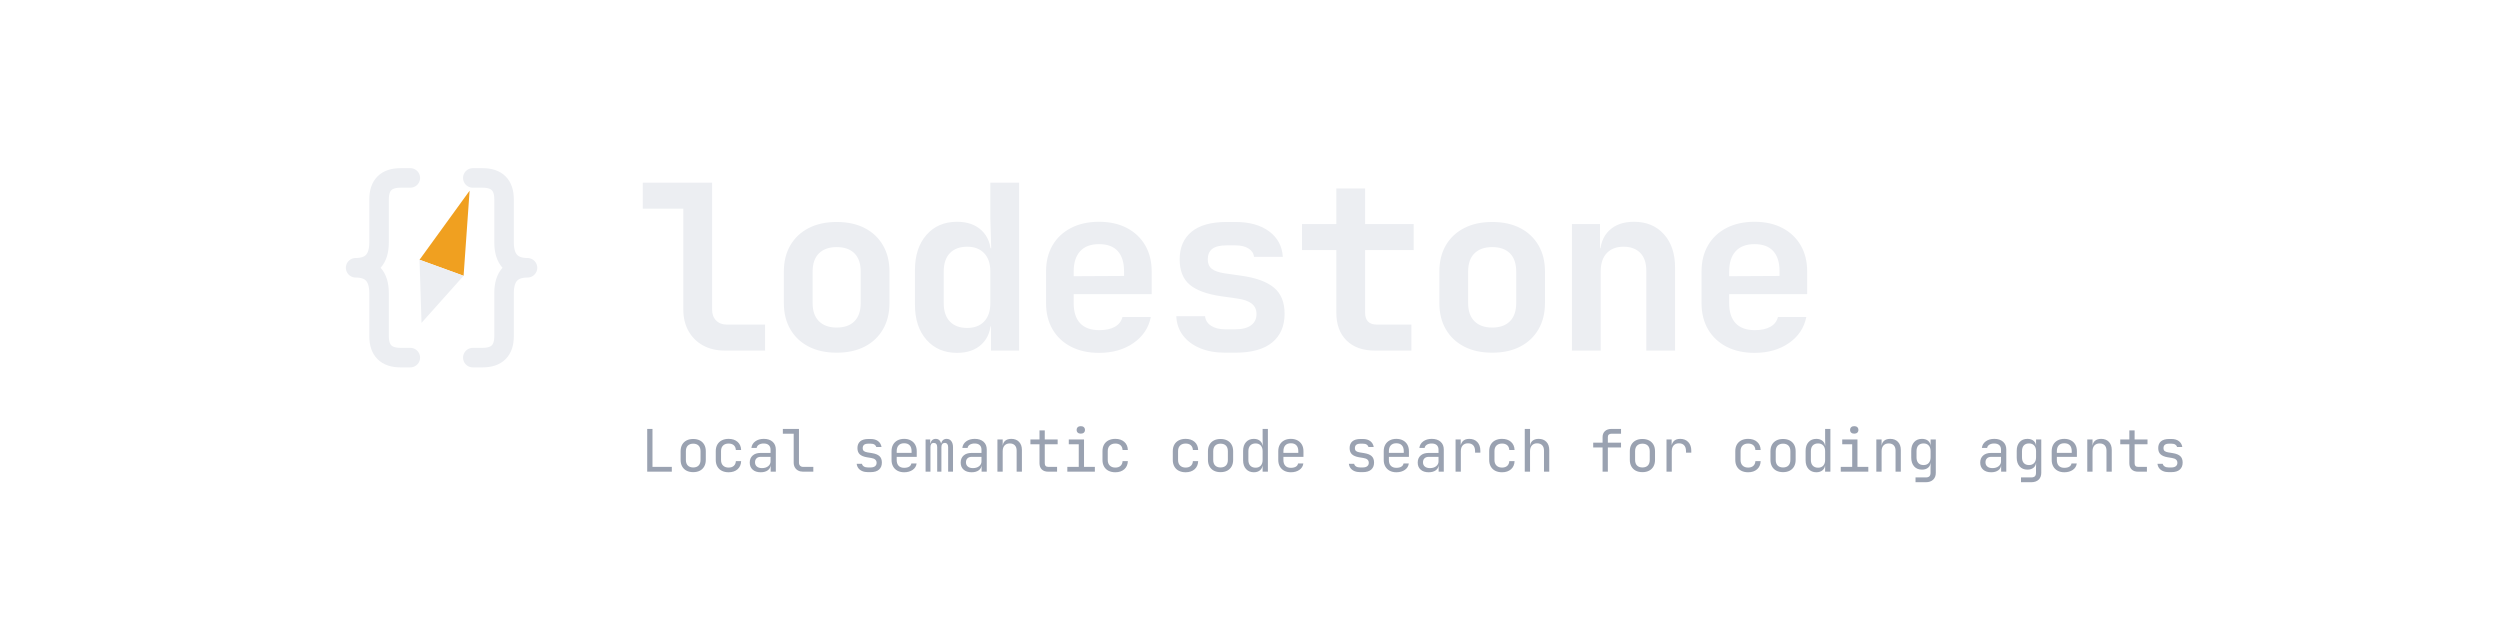
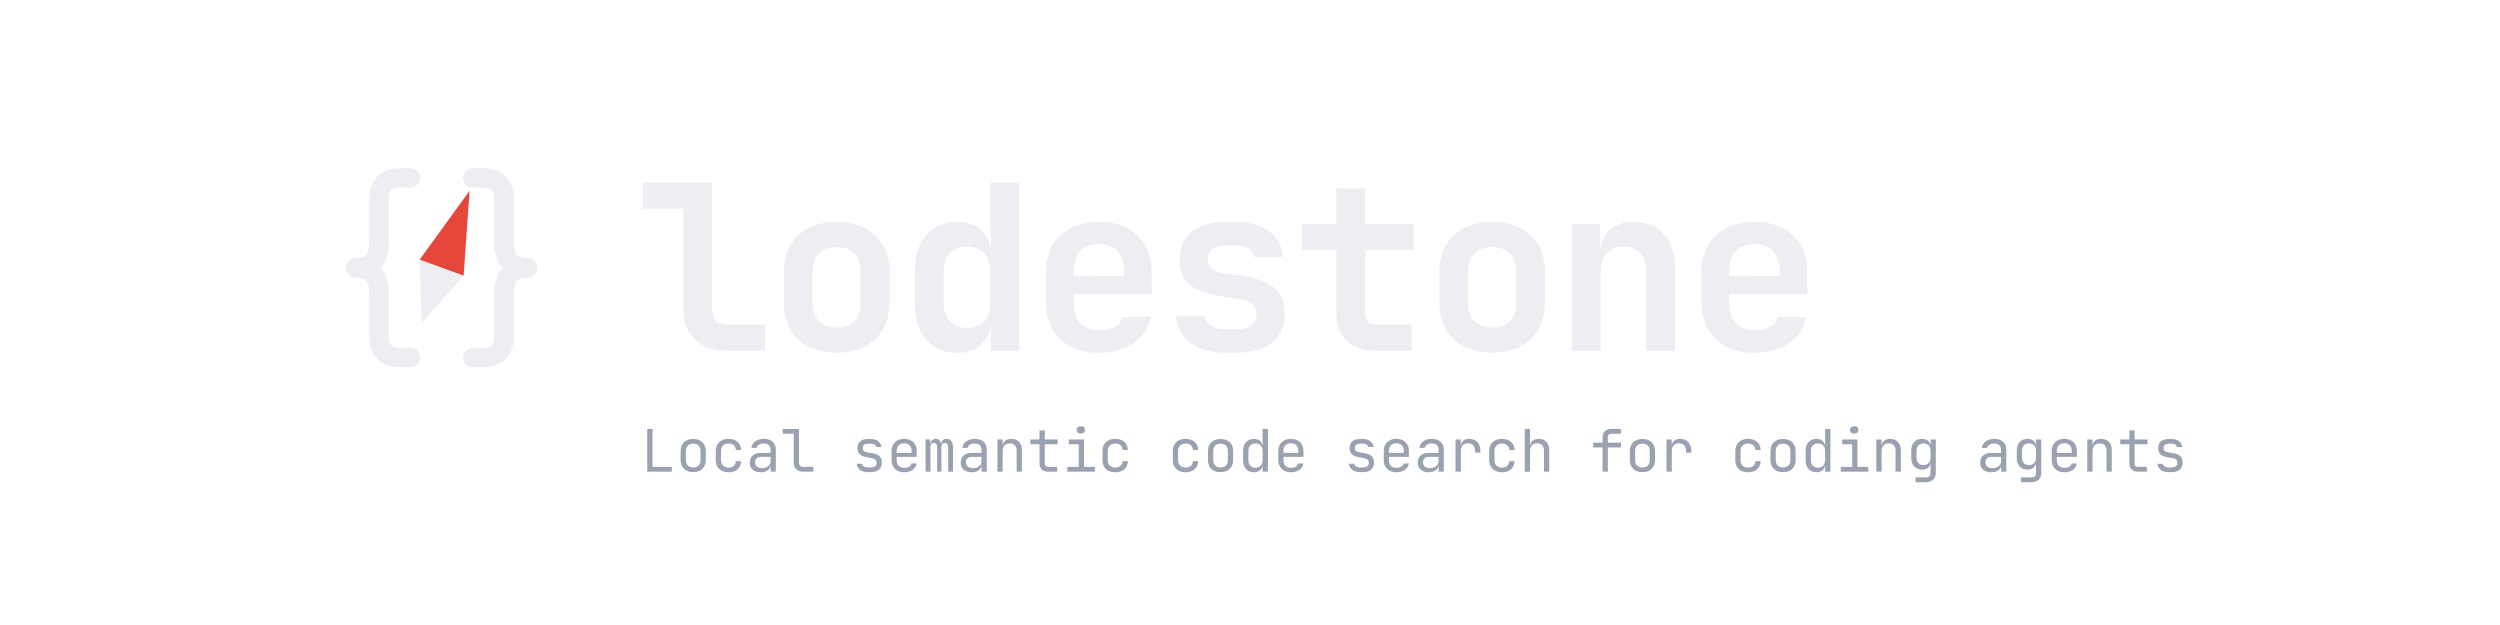
<svg xmlns="http://www.w3.org/2000/svg" width="1280" height="320" viewBox="0 0 1280 320" role="img" aria-label="lodestone">
  <g transform="translate(162.08 73.1) scale(2)">
    <path fill="none" stroke="#ECEEF2" stroke-width="5" stroke-linecap="round" stroke-linejoin="round" d="M24 9H21.5Q16 9 16 14.5V25.5Q16 32 10 32Q16 32 16 38.5V49.5Q16 55 21.5 55H24" />
    <path fill="none" stroke="#ECEEF2" stroke-width="5" stroke-linecap="round" stroke-linejoin="round" d="M40 9H42.5Q48 9 48 14.5V25.5Q48 32 54 32Q48 32 48 38.5V49.5Q48 55 42.5 55H40" />
-     <path fill="#F0A020" d="M39.18 12.27 L37.64 34.05 L26.36 29.95Z" />
+     <path fill="#E5483B" d="M39.18 12.27 L37.64 34.05 L26.36 29.95Z" />
    <path fill="#ECEEF2" d="M26.87 46.1 L26.36 29.95 L37.64 34.05Z" />
  </g>
  <path fill="#ECEEF2" d="M371.11 179.5Q364.77 179.5 359.98 176.88Q355.19 174.26 352.53 169.52Q349.86 164.78 349.86 158.49V106.84H329.11V93.53H364.59V158.49Q364.59 162.01 366.66 164.1Q368.72 166.19 372.15 166.19H391.72V179.5ZM428.37 180.58Q420.12 180.58 414.05 177.46Q407.99 174.34 404.66 168.61Q401.33 162.88 401.33 155.16V139.07Q401.33 131.3 404.66 125.59Q407.99 119.88 414.05 116.77Q420.12 113.65 428.37 113.65Q436.69 113.65 442.73 116.77Q448.76 119.88 452.08 125.59Q455.41 131.3 455.41 139.02V155.16Q455.41 162.88 452.08 168.61Q448.76 174.34 442.73 177.46Q436.69 180.58 428.37 180.58ZM428.37 167.71Q434.29 167.71 437.48 164.48Q440.68 161.25 440.68 155.16V139.07Q440.68 132.91 437.48 129.71Q434.29 126.51 428.37 126.51Q422.57 126.51 419.32 129.71Q416.06 132.91 416.06 139.07V155.16Q416.06 161.25 419.32 164.48Q422.57 167.71 428.37 167.71ZM490 180.67Q480.28 180.67 474.37 173.99Q468.45 167.31 468.45 155.89V138.38Q468.45 126.99 474.34 120.27Q480.23 113.55 490 113.55Q498.01 113.55 502.7 118.08Q507.39 122.61 507.39 130.53L504.1 127.09H507.49L507.05 111.68V93.53H521.78V179.5H507.39V167.13H504.1L507.39 163.69Q507.39 171.66 502.7 176.17Q498.01 180.67 490 180.67ZM495.19 167.91Q500.75 167.91 503.9 164.58Q507.05 161.25 507.05 155.26V138.97Q507.05 132.98 503.9 129.65Q500.75 126.32 495.19 126.32Q489.51 126.32 486.35 129.6Q483.19 132.88 483.19 138.97V155.26Q483.19 161.35 486.35 164.63Q489.51 167.91 495.19 167.91ZM562.69 180.67Q554.48 180.67 548.36 177.51Q542.23 174.34 538.9 168.61Q535.58 162.88 535.58 155.26V138.97Q535.58 131.3 538.9 125.59Q542.23 119.88 548.36 116.72Q554.48 113.55 562.69 113.55Q570.89 113.55 576.95 116.72Q583 119.88 586.33 125.59Q589.66 131.3 589.66 138.97V150.6H549.73V155.26Q549.73 162.01 553.06 165.53Q556.4 169.04 562.82 169.04Q567.78 169.04 570.82 167.31Q573.87 165.58 574.69 162.32H589.22Q587.54 170.65 580.3 175.66Q573.07 180.67 562.69 180.67ZM575.51 142.36V138.83Q575.51 132.14 572.3 128.57Q569.09 125 562.69 125Q556.33 125 553.03 128.64Q549.73 132.28 549.73 138.97V141.42L576.54 141.28ZM627.33 180.58Q619.9 180.58 614.36 178.24Q608.82 175.9 605.66 171.72Q602.5 167.54 602.26 161.88H616.99Q617.28 164.95 620.06 166.78Q622.83 168.61 627.33 168.61H632.41Q637.82 168.61 640.58 166.52Q643.33 164.44 643.33 160.82Q643.33 157.39 640.87 155.45Q638.41 153.52 633.41 152.84L625.38 151.7Q614.33 150.12 609.16 145.79Q603.99 141.45 603.99 132.8Q603.99 123.67 610.08 118.66Q616.16 113.65 628.06 113.65H632.54Q643.35 113.65 649.83 118.49Q656.31 123.33 656.8 131.5H642.07Q641.78 128.86 639.26 127.24Q636.74 125.62 632.54 125.62H628.06Q623.02 125.62 620.7 127.41Q618.38 129.2 618.38 132.78Q618.38 136.02 620.43 137.63Q622.47 139.24 626.91 139.93L635.28 141.13Q646.8 142.71 652.26 147.26Q657.71 151.8 657.71 160.62Q657.71 170.12 651.35 175.35Q644.98 180.58 632.41 180.58ZM703.93 179.5Q694.67 179.5 689.44 174.33Q684.2 169.17 684.2 160.01V128.04H666.63V114.73H684.2V96.48H698.93V114.73H723.8V128.04H698.93V160.01Q698.93 166.19 704.96 166.19H722.63V179.5ZM763.99 180.58Q755.73 180.58 749.67 177.46Q743.6 174.34 740.27 168.61Q736.95 162.88 736.95 155.16V139.07Q736.95 131.3 740.27 125.59Q743.6 119.88 749.67 116.77Q755.73 113.65 763.99 113.65Q772.31 113.65 778.34 116.77Q784.37 119.88 787.7 125.59Q791.03 131.3 791.03 139.02V155.16Q791.03 162.88 787.7 168.61Q784.37 174.34 778.34 177.46Q772.31 180.58 763.99 180.58ZM763.99 167.71Q769.9 167.71 773.1 164.48Q776.3 161.25 776.3 155.16V139.07Q776.3 132.91 773.1 129.71Q769.9 126.51 763.99 126.51Q758.19 126.51 754.93 129.71Q751.68 132.91 751.68 139.07V155.16Q751.68 161.25 754.93 164.48Q758.19 167.71 763.99 167.71ZM804.83 179.5V114.73H819.21V127.09H823.17L819.21 130.53Q819.21 122.53 823.87 118.04Q828.54 113.55 836.59 113.55Q846.16 113.55 851.9 119.9Q857.63 126.25 857.63 136.96V179.5H842.9V138.48Q842.9 132.64 839.81 129.48Q836.72 126.32 831.26 126.32Q825.76 126.32 822.66 129.6Q819.56 132.88 819.56 138.97V179.5ZM898.3 180.67Q890.1 180.67 883.97 177.51Q877.85 174.34 874.52 168.61Q871.19 162.88 871.19 155.26V138.97Q871.19 131.3 874.52 125.59Q877.85 119.88 883.97 116.72Q890.1 113.55 898.3 113.55Q906.51 113.55 912.56 116.72Q918.62 119.88 921.95 125.59Q925.27 131.3 925.27 138.97V150.6H885.34V155.26Q885.34 162.01 888.68 165.53Q892.01 169.04 898.44 169.04Q903.39 169.04 906.44 167.31Q909.48 165.58 910.31 162.32H924.83Q923.15 170.65 915.92 175.66Q908.69 180.67 898.3 180.67ZM911.12 142.36V138.83Q911.12 132.14 907.92 128.57Q904.71 125 898.3 125Q891.95 125 888.65 128.64Q885.34 132.28 885.34 138.97V141.42L912.15 141.28Z" />
  <path fill="#9AA2B1" d="M331.37 241.5V219.6H334.07V239.04H343.97V241.5ZM354.92 241.74Q352.94 241.74 351.5 240.99Q350.06 240.24 349.26 238.81Q348.47 237.39 348.47 235.44V231.06Q348.47 229.08 349.26 227.67Q350.06 226.26 351.5 225.51Q352.94 224.76 354.92 224.76Q356.9 224.76 358.34 225.51Q359.78 226.26 360.57 227.67Q361.37 229.08 361.37 231.03V235.44Q361.37 237.39 360.57 238.81Q359.78 240.24 358.34 240.99Q356.9 241.74 354.92 241.74ZM354.92 239.34Q356.69 239.34 357.68 238.35Q358.67 237.36 358.67 235.44V231.06Q358.67 229.14 357.68 228.15Q356.69 227.16 354.92 227.16Q353.18 227.16 352.17 228.15Q351.17 229.14 351.17 231.06V235.44Q351.17 237.36 352.17 238.35Q353.18 239.34 354.92 239.34ZM373.04 241.8Q371.06 241.8 369.57 241.05Q368.09 240.3 367.28 238.87Q366.47 237.45 366.47 235.5V231Q366.47 229.02 367.28 227.61Q368.09 226.2 369.57 225.45Q371.06 224.7 373.04 224.7Q375.89 224.7 377.63 226.23Q379.37 227.76 379.46 230.4H376.76Q376.67 228.81 375.69 227.95Q374.72 227.1 373.04 227.1Q371.27 227.1 370.22 228.1Q369.17 229.11 369.17 230.97V235.5Q369.17 237.36 370.22 238.38Q371.27 239.4 373.04 239.4Q374.72 239.4 375.69 238.53Q376.67 237.66 376.76 236.1H379.46Q379.37 238.74 377.63 240.27Q375.89 241.8 373.04 241.8ZM389.48 241.8Q386.87 241.8 385.37 240.46Q383.87 239.13 383.87 236.85Q383.87 234.54 385.37 233.22Q386.87 231.9 389.42 231.9H394.52V230.25Q394.52 228.72 393.6 227.89Q392.69 227.07 391.01 227.07Q389.54 227.07 388.55 227.68Q387.56 228.3 387.41 229.35H384.71Q384.98 227.22 386.72 225.96Q388.46 224.7 391.07 224.7Q393.92 224.7 395.57 226.17Q397.22 227.64 397.22 230.16V241.5H394.58V238.35H394.13L394.58 237.9Q394.58 239.7 393.18 240.75Q391.79 241.8 389.48 241.8ZM390.14 239.67Q392.06 239.67 393.29 238.71Q394.52 237.75 394.52 236.25V233.91H389.48Q388.13 233.91 387.35 234.66Q386.57 235.41 386.57 236.7Q386.57 238.08 387.51 238.87Q388.46 239.67 390.14 239.67ZM411.17 241.5Q409.73 241.5 408.65 240.93Q407.57 240.36 406.97 239.31Q406.37 238.26 406.37 236.85V222.06H400.82V219.6H409.07V236.85Q409.07 237.87 409.64 238.45Q410.21 239.04 411.17 239.04H416.42V241.5ZM444.41 241.74Q442.73 241.74 441.48 241.21Q440.24 240.69 439.5 239.73Q438.77 238.77 438.62 237.45H441.32Q441.5 238.32 442.29 238.83Q443.09 239.34 444.41 239.34H445.67Q447.26 239.34 448.04 238.69Q448.82 238.05 448.82 236.97Q448.82 235.92 448.11 235.3Q447.41 234.69 446.03 234.48L443.81 234.12Q441.38 233.7 440.19 232.6Q439.01 231.51 439.01 229.41Q439.01 227.19 440.42 225.97Q441.83 224.76 444.65 224.76H445.79Q448.16 224.76 449.6 225.87Q451.04 226.98 451.34 228.87H448.64Q448.46 228.09 447.74 227.62Q447.02 227.16 445.79 227.16H444.65Q443.12 227.16 442.41 227.73Q441.71 228.3 441.71 229.44Q441.71 230.46 442.31 230.94Q442.91 231.42 444.2 231.63L446.42 231.99Q449.09 232.41 450.3 233.55Q451.52 234.69 451.52 236.85Q451.52 239.13 450.06 240.43Q448.61 241.74 445.67 241.74ZM462.92 241.8Q460.97 241.8 459.51 241.02Q458.06 240.24 457.26 238.81Q456.47 237.39 456.47 235.5V231Q456.47 229.08 457.26 227.67Q458.06 226.26 459.51 225.48Q460.97 224.7 462.92 224.7Q464.87 224.7 466.32 225.48Q467.78 226.26 468.57 227.67Q469.37 229.08 469.37 231V233.91H459.11V235.5Q459.11 237.45 460.1 238.48Q461.09 239.52 462.92 239.52Q464.48 239.52 465.44 238.96Q466.4 238.41 466.61 237.3H469.31Q469.04 239.37 467.28 240.58Q465.53 241.8 462.92 241.8ZM466.73 232.11V231Q466.73 229.05 465.75 228Q464.78 226.95 462.92 226.95Q461.09 226.95 460.1 228Q459.11 229.05 459.11 231V231.87H466.94ZM473.9 241.5V225H476.27V226.98H476.81L476.39 227.7Q476.39 226.32 477.12 225.51Q477.86 224.7 479.12 224.7Q480.5 224.7 481.25 225.72Q482 226.74 482 228.6L481.19 226.98H482.45L481.88 227.7Q481.88 226.32 482.64 225.51Q483.41 224.7 484.67 224.7Q486.23 224.7 487.08 225.87Q487.94 227.04 487.94 228.96V241.5H485.45V228.93Q485.45 227.91 485.01 227.34Q484.58 226.77 483.74 226.77Q482.93 226.77 482.46 227.32Q482 227.88 482 228.9V241.5H479.84V228.93Q479.84 227.88 479.38 227.32Q478.91 226.77 478.07 226.77Q477.23 226.77 476.81 227.32Q476.39 227.88 476.39 228.9V241.5ZM497.48 241.8Q494.87 241.8 493.37 240.46Q491.87 239.13 491.87 236.85Q491.87 234.54 493.37 233.22Q494.87 231.9 497.42 231.9H502.52V230.25Q502.52 228.72 501.6 227.89Q500.69 227.07 499.01 227.07Q497.54 227.07 496.55 227.68Q495.56 228.3 495.41 229.35H492.71Q492.98 227.22 494.72 225.96Q496.46 224.7 499.07 224.7Q501.92 224.7 503.57 226.17Q505.22 227.64 505.22 230.16V241.5H502.58V238.35H502.13L502.58 237.9Q502.58 239.7 501.18 240.75Q499.79 241.8 497.48 241.8ZM498.14 239.67Q500.06 239.67 501.29 238.71Q502.52 237.75 502.52 236.25V233.91H497.48Q496.13 233.91 495.35 234.66Q494.57 235.41 494.57 236.7Q494.57 238.08 495.51 238.87Q496.46 239.67 498.14 239.67ZM510.68 241.5V225H513.38V228.15H513.95L513.38 228.78Q513.38 226.83 514.55 225.76Q515.72 224.7 517.79 224.7Q520.28 224.7 521.75 226.23Q523.22 227.76 523.22 230.4V241.5H520.52V230.7Q520.52 228.93 519.58 227.98Q518.63 227.04 517.01 227.04Q515.33 227.04 514.36 228.06Q513.38 229.08 513.38 231V241.5ZM536.72 241.5Q534.59 241.5 533.4 240.36Q532.22 239.22 532.22 237.15V227.46H527.57V225H532.22V220.35H534.92V225H541.52V227.46H534.92V237.15Q534.92 239.04 536.72 239.04H541.22V241.5ZM546.47 241.5V239.04H552.32V227.46H547.22V225H555.02V239.04H560.57V241.5ZM553.37 222.03Q552.38 222.03 551.81 221.52Q551.24 221.01 551.24 220.14Q551.24 219.24 551.81 218.71Q552.38 218.19 553.37 218.19Q554.36 218.19 554.93 218.71Q555.5 219.24 555.5 220.14Q555.5 221.01 554.93 221.52Q554.36 222.03 553.37 222.03ZM571.04 241.8Q569.06 241.8 567.57 241.05Q566.09 240.3 565.28 238.87Q564.47 237.45 564.47 235.5V231Q564.47 229.02 565.28 227.61Q566.09 226.2 567.57 225.45Q569.06 224.7 571.04 224.7Q573.89 224.7 575.63 226.23Q577.37 227.76 577.46 230.4H574.76Q574.67 228.81 573.69 227.95Q572.72 227.1 571.04 227.1Q569.27 227.1 568.22 228.1Q567.17 229.11 567.17 230.97V235.5Q567.17 237.36 568.22 238.38Q569.27 239.4 571.04 239.4Q572.72 239.4 573.69 238.53Q574.67 237.66 574.76 236.1H577.46Q577.37 238.74 575.63 240.27Q573.89 241.8 571.04 241.8ZM607.04 241.8Q605.06 241.8 603.57 241.05Q602.09 240.3 601.28 238.87Q600.47 237.45 600.47 235.5V231Q600.47 229.02 601.28 227.61Q602.09 226.2 603.57 225.45Q605.06 224.7 607.04 224.7Q609.89 224.7 611.63 226.23Q613.37 227.76 613.46 230.4H610.76Q610.67 228.81 609.69 227.95Q608.72 227.1 607.04 227.1Q605.27 227.1 604.22 228.1Q603.17 229.11 603.17 230.97V235.5Q603.17 237.36 604.22 238.38Q605.27 239.4 607.04 239.4Q608.72 239.4 609.69 238.53Q610.67 237.66 610.76 236.1H613.46Q613.37 238.74 611.63 240.27Q609.89 241.8 607.04 241.8ZM624.92 241.74Q622.94 241.74 621.5 240.99Q620.06 240.24 619.26 238.81Q618.47 237.39 618.47 235.44V231.06Q618.47 229.08 619.26 227.67Q620.06 226.26 621.5 225.51Q622.94 224.76 624.92 224.76Q626.9 224.76 628.34 225.51Q629.78 226.26 630.58 227.67Q631.37 229.08 631.37 231.03V235.44Q631.37 237.39 630.58 238.81Q629.78 240.24 628.34 240.99Q626.9 241.74 624.92 241.74ZM624.92 239.34Q626.69 239.34 627.68 238.35Q628.67 237.36 628.67 235.44V231.06Q628.67 229.14 627.68 228.15Q626.69 227.16 624.92 227.16Q623.18 227.16 622.17 228.15Q621.17 229.14 621.17 231.06V235.44Q621.17 237.36 622.17 238.35Q623.18 239.34 624.92 239.34ZM641.96 241.8Q639.5 241.8 637.98 240.15Q636.47 238.5 636.47 235.68V230.85Q636.47 228 637.97 226.35Q639.47 224.7 641.96 224.7Q644 224.7 645.23 225.81Q646.46 226.92 646.46 228.78L645.92 228.15H646.52L646.46 224.4V219.6H649.16V241.5H646.46V238.35H645.92L646.46 237.72Q646.46 239.61 645.23 240.7Q644 241.8 641.96 241.8ZM642.86 239.46Q644.54 239.46 645.5 238.41Q646.46 237.36 646.46 235.5V231Q646.46 229.14 645.5 228.09Q644.54 227.04 642.86 227.04Q641.15 227.04 640.16 228.06Q639.17 229.08 639.17 231V235.5Q639.17 237.42 640.16 238.44Q641.15 239.46 642.86 239.46ZM660.92 241.8Q658.97 241.8 657.51 241.02Q656.06 240.24 655.26 238.81Q654.47 237.39 654.47 235.5V231Q654.47 229.08 655.26 227.67Q656.06 226.26 657.51 225.48Q658.97 224.7 660.92 224.7Q662.87 224.7 664.33 225.48Q665.78 226.26 666.58 227.67Q667.37 229.08 667.37 231V233.91H657.11V235.5Q657.11 237.45 658.1 238.48Q659.09 239.52 660.92 239.52Q662.48 239.52 663.44 238.96Q664.4 238.41 664.61 237.3H667.31Q667.04 239.37 665.28 240.58Q663.53 241.8 660.92 241.8ZM664.73 232.11V231Q664.73 229.05 663.75 228Q662.78 226.95 660.92 226.95Q659.09 226.95 658.1 228Q657.11 229.05 657.11 231V231.87H664.94ZM696.41 241.74Q694.73 241.74 693.48 241.21Q692.24 240.69 691.5 239.73Q690.77 238.77 690.62 237.45H693.32Q693.5 238.32 694.29 238.83Q695.09 239.34 696.41 239.34H697.67Q699.26 239.34 700.04 238.69Q700.82 238.05 700.82 236.97Q700.82 235.92 700.12 235.3Q699.41 234.69 698.03 234.48L695.81 234.12Q693.38 233.7 692.19 232.6Q691.01 231.51 691.01 229.41Q691.01 227.19 692.42 225.97Q693.83 224.76 696.65 224.76H697.79Q700.16 224.76 701.6 225.87Q703.04 226.98 703.34 228.87H700.64Q700.46 228.09 699.74 227.62Q699.02 227.16 697.79 227.16H696.65Q695.12 227.16 694.41 227.73Q693.71 228.3 693.71 229.44Q693.71 230.46 694.31 230.94Q694.91 231.42 696.2 231.63L698.42 231.99Q701.09 232.41 702.3 233.55Q703.52 234.69 703.52 236.85Q703.52 239.13 702.07 240.43Q700.61 241.74 697.67 241.74ZM714.92 241.8Q712.97 241.8 711.51 241.02Q710.06 240.24 709.26 238.81Q708.47 237.39 708.47 235.5V231Q708.47 229.08 709.26 227.67Q710.06 226.26 711.51 225.48Q712.97 224.7 714.92 224.7Q716.87 224.7 718.33 225.48Q719.78 226.26 720.58 227.67Q721.37 229.08 721.37 231V233.91H711.11V235.5Q711.11 237.45 712.1 238.48Q713.09 239.52 714.92 239.52Q716.48 239.52 717.44 238.96Q718.4 238.41 718.61 237.3H721.31Q721.04 239.37 719.28 240.58Q717.53 241.8 714.92 241.8ZM718.73 232.11V231Q718.73 229.05 717.75 228Q716.78 226.95 714.92 226.95Q713.09 226.95 712.1 228Q711.11 229.05 711.11 231V231.87H718.94ZM731.48 241.8Q728.87 241.8 727.37 240.46Q725.87 239.13 725.87 236.85Q725.87 234.54 727.37 233.22Q728.87 231.9 731.42 231.9H736.52V230.25Q736.52 228.72 735.61 227.89Q734.69 227.07 733.01 227.07Q731.54 227.07 730.55 227.68Q729.56 228.3 729.41 229.35H726.71Q726.98 227.22 728.72 225.96Q730.46 224.7 733.07 224.7Q735.92 224.7 737.57 226.17Q739.22 227.64 739.22 230.16V241.5H736.58V238.35H736.13L736.58 237.9Q736.58 239.7 735.18 240.75Q733.79 241.8 731.48 241.8ZM732.14 239.67Q734.06 239.67 735.29 238.71Q736.52 237.75 736.52 236.25V233.91H731.48Q730.13 233.91 729.35 234.66Q728.57 235.41 728.57 236.7Q728.57 238.08 729.51 238.87Q730.46 239.67 732.14 239.67ZM745.25 241.5V225H747.89V228.15H748.52L747.65 230.1Q747.65 227.43 748.8 226.06Q749.96 224.7 752.24 224.7Q754.85 224.7 756.39 226.33Q757.94 227.97 757.94 230.76V231.75H755.24V231Q755.24 229.05 754.29 228.01Q753.35 226.98 751.61 226.98Q749.9 226.98 748.92 228.03Q747.95 229.08 747.95 231V241.5ZM769.04 241.8Q767.06 241.8 765.57 241.05Q764.09 240.3 763.28 238.87Q762.47 237.45 762.47 235.5V231Q762.47 229.02 763.28 227.61Q764.09 226.2 765.57 225.45Q767.06 224.7 769.04 224.7Q771.89 224.7 773.63 226.23Q775.37 227.76 775.46 230.4H772.76Q772.67 228.81 771.69 227.95Q770.72 227.1 769.04 227.1Q767.27 227.1 766.22 228.1Q765.17 229.11 765.17 230.97V235.5Q765.17 237.36 766.22 238.38Q767.27 239.4 769.04 239.4Q770.72 239.4 771.69 238.53Q772.67 237.66 772.76 236.1H775.46Q775.37 238.74 773.63 240.27Q771.89 241.8 769.04 241.8ZM780.68 241.5V219.6H783.38V225V228.15H783.95L783.38 228.78Q783.38 226.83 784.55 225.76Q785.72 224.7 787.79 224.7Q790.28 224.7 791.75 226.23Q793.22 227.76 793.22 230.4V241.5H790.52V230.7Q790.52 228.93 789.58 227.95Q788.63 226.98 787.01 226.98Q785.33 226.98 784.36 228.03Q783.38 229.08 783.38 231V241.5ZM820.52 241.5V229.11H815.72V226.65H820.52V223.8Q820.52 221.85 821.75 220.72Q822.98 219.6 825.14 219.6H829.97V222.06H825.14Q824.21 222.06 823.71 222.49Q823.22 222.93 823.22 223.8V226.65H829.97V229.11H823.22V241.5ZM840.92 241.74Q838.94 241.74 837.5 240.99Q836.06 240.24 835.26 238.81Q834.47 237.39 834.47 235.44V231.06Q834.47 229.08 835.26 227.67Q836.06 226.26 837.5 225.51Q838.94 224.76 840.92 224.76Q842.9 224.76 844.34 225.51Q845.78 226.26 846.58 227.67Q847.37 229.08 847.37 231.03V235.44Q847.37 237.39 846.58 238.81Q845.78 240.24 844.34 240.99Q842.9 241.74 840.92 241.74ZM840.92 239.34Q842.69 239.34 843.68 238.35Q844.67 237.36 844.67 235.44V231.06Q844.67 229.14 843.68 228.15Q842.69 227.16 840.92 227.16Q839.18 227.16 838.17 228.15Q837.17 229.14 837.17 231.06V235.44Q837.17 237.36 838.17 238.35Q839.18 239.34 840.92 239.34ZM853.25 241.5V225H855.89V228.15H856.52L855.65 230.1Q855.65 227.43 856.8 226.06Q857.96 224.7 860.24 224.7Q862.85 224.7 864.39 226.33Q865.94 227.97 865.94 230.76V231.75H863.24V231Q863.24 229.05 862.29 228.01Q861.35 226.98 859.61 226.98Q857.9 226.98 856.92 228.03Q855.95 229.08 855.95 231V241.5ZM895.04 241.8Q893.06 241.8 891.57 241.05Q890.09 240.3 889.28 238.87Q888.47 237.45 888.47 235.5V231Q888.47 229.02 889.28 227.61Q890.09 226.2 891.57 225.45Q893.06 224.7 895.04 224.7Q897.89 224.7 899.63 226.23Q901.37 227.76 901.46 230.4H898.76Q898.67 228.81 897.69 227.95Q896.72 227.1 895.04 227.1Q893.27 227.1 892.22 228.1Q891.17 229.11 891.17 230.97V235.5Q891.17 237.36 892.22 238.38Q893.27 239.4 895.04 239.4Q896.72 239.4 897.69 238.53Q898.67 237.66 898.76 236.1H901.46Q901.37 238.74 899.63 240.27Q897.89 241.8 895.04 241.8ZM912.92 241.74Q910.94 241.74 909.5 240.99Q908.06 240.24 907.26 238.81Q906.47 237.39 906.47 235.44V231.06Q906.47 229.08 907.26 227.67Q908.06 226.26 909.5 225.51Q910.94 224.76 912.92 224.76Q914.9 224.76 916.34 225.51Q917.78 226.26 918.58 227.67Q919.37 229.08 919.37 231.03V235.44Q919.37 237.39 918.58 238.81Q917.78 240.24 916.34 240.99Q914.9 241.74 912.92 241.74ZM912.92 239.34Q914.69 239.34 915.68 238.35Q916.67 237.36 916.67 235.44V231.06Q916.67 229.14 915.68 228.15Q914.69 227.16 912.92 227.16Q911.18 227.16 910.17 228.15Q909.17 229.14 909.17 231.06V235.44Q909.17 237.36 910.17 238.35Q911.18 239.34 912.92 239.34ZM929.96 241.8Q927.5 241.8 925.98 240.15Q924.47 238.5 924.47 235.68V230.85Q924.47 228 925.97 226.35Q927.47 224.7 929.96 224.7Q932 224.7 933.23 225.81Q934.46 226.92 934.46 228.78L933.92 228.15H934.52L934.46 224.4V219.6H937.16V241.5H934.46V238.35H933.92L934.46 237.72Q934.46 239.61 933.23 240.7Q932 241.8 929.96 241.8ZM930.86 239.46Q932.54 239.46 933.5 238.41Q934.46 237.36 934.46 235.5V231Q934.46 229.14 933.5 228.09Q932.54 227.04 930.86 227.04Q929.15 227.04 928.16 228.06Q927.17 229.08 927.17 231V235.5Q927.17 237.42 928.16 238.44Q929.15 239.46 930.86 239.46ZM942.47 241.5V239.04H948.32V227.46H943.22V225H951.02V239.04H956.57V241.5ZM949.37 222.03Q948.38 222.03 947.81 221.52Q947.24 221.01 947.24 220.14Q947.24 219.24 947.81 218.71Q948.38 218.19 949.37 218.19Q950.36 218.19 950.93 218.71Q951.5 219.24 951.5 220.14Q951.5 221.01 950.93 221.52Q950.36 222.03 949.37 222.03ZM960.68 241.5V225H963.38V228.15H963.95L963.38 228.78Q963.38 226.83 964.55 225.76Q965.72 224.7 967.79 224.7Q970.28 224.7 971.75 226.23Q973.22 227.76 973.22 230.4V241.5H970.52V230.7Q970.52 228.93 969.58 227.98Q968.63 227.04 967.01 227.04Q965.33 227.04 964.36 228.06Q963.38 229.08 963.38 231V241.5ZM980.75 246.9V244.44H986Q987.26 244.44 987.85 243.87Q988.43 243.3 988.43 242.1V240L988.49 237H987.95L988.46 236.55Q988.46 238.35 987.26 239.4Q986.06 240.45 984.05 240.45Q981.5 240.45 980.03 238.78Q978.56 237.12 978.56 234.3V230.82Q978.56 228 980.03 226.35Q981.5 224.7 984.05 224.7Q986.06 224.7 987.26 225.75Q988.46 226.8 988.46 228.6L987.95 228.15H988.46V225H991.13V242.1Q991.13 244.32 989.76 245.61Q988.4 246.9 985.97 246.9ZM984.86 238.11Q986.54 238.11 987.5 237.06Q988.46 236.01 988.46 234.15V231Q988.46 229.14 987.5 228.09Q986.54 227.04 984.86 227.04Q983.15 227.04 982.2 228.06Q981.26 229.08 981.26 231V234.15Q981.26 236.07 982.2 237.09Q983.15 238.11 984.86 238.11ZM1019.48 241.8Q1016.87 241.8 1015.37 240.46Q1013.87 239.13 1013.87 236.85Q1013.87 234.54 1015.37 233.22Q1016.87 231.9 1019.42 231.9H1024.52V230.25Q1024.52 228.72 1023.61 227.89Q1022.69 227.07 1021.01 227.07Q1019.54 227.07 1018.55 227.68Q1017.56 228.3 1017.41 229.35H1014.71Q1014.98 227.22 1016.72 225.96Q1018.46 224.7 1021.07 224.7Q1023.92 224.7 1025.57 226.17Q1027.22 227.64 1027.22 230.16V241.5H1024.58V238.35H1024.13L1024.58 237.9Q1024.58 239.7 1023.18 240.75Q1021.79 241.8 1019.48 241.8ZM1020.14 239.67Q1022.06 239.67 1023.29 238.71Q1024.52 237.75 1024.52 236.25V233.91H1019.48Q1018.13 233.91 1017.35 234.66Q1016.57 235.41 1016.57 236.7Q1016.57 238.08 1017.51 238.87Q1018.46 239.67 1020.14 239.67ZM1034.75 246.9V244.44H1040Q1041.26 244.44 1041.85 243.87Q1042.43 243.3 1042.43 242.1V240L1042.49 237H1041.95L1042.46 236.55Q1042.46 238.35 1041.26 239.4Q1040.06 240.45 1038.05 240.45Q1035.5 240.45 1034.03 238.78Q1032.56 237.12 1032.56 234.3V230.82Q1032.56 228 1034.03 226.35Q1035.5 224.7 1038.05 224.7Q1040.06 224.7 1041.26 225.75Q1042.46 226.8 1042.46 228.6L1041.95 228.15H1042.46V225H1045.13V242.1Q1045.13 244.32 1043.77 245.61Q1042.4 246.9 1039.97 246.9ZM1038.86 238.11Q1040.54 238.11 1041.5 237.06Q1042.46 236.01 1042.46 234.15V231Q1042.46 229.14 1041.5 228.09Q1040.54 227.04 1038.86 227.04Q1037.15 227.04 1036.2 228.06Q1035.26 229.08 1035.26 231V234.15Q1035.26 236.07 1036.2 237.09Q1037.15 238.11 1038.86 238.11ZM1056.92 241.8Q1054.97 241.8 1053.52 241.02Q1052.06 240.24 1051.27 238.81Q1050.47 237.39 1050.47 235.5V231Q1050.47 229.08 1051.27 227.67Q1052.06 226.26 1053.52 225.48Q1054.97 224.7 1056.92 224.7Q1058.87 224.7 1060.33 225.48Q1061.78 226.26 1062.58 227.67Q1063.37 229.08 1063.37 231V233.91H1053.11V235.5Q1053.11 237.45 1054.1 238.48Q1055.09 239.52 1056.92 239.52Q1058.48 239.52 1059.44 238.96Q1060.4 238.41 1060.61 237.3H1063.31Q1063.04 239.37 1061.28 240.58Q1059.53 241.8 1056.92 241.8ZM1060.73 232.11V231Q1060.73 229.05 1059.76 228Q1058.78 226.95 1056.92 226.95Q1055.09 226.95 1054.1 228Q1053.11 229.05 1053.11 231V231.87H1060.94ZM1068.68 241.5V225H1071.38V228.15H1071.95L1071.38 228.78Q1071.38 226.83 1072.55 225.76Q1073.72 224.7 1075.79 224.7Q1078.28 224.7 1079.75 226.23Q1081.22 227.76 1081.22 230.4V241.5H1078.52V230.7Q1078.52 228.93 1077.58 227.98Q1076.63 227.04 1075.01 227.04Q1073.33 227.04 1072.36 228.06Q1071.38 229.08 1071.38 231V241.5ZM1094.72 241.5Q1092.59 241.5 1091.41 240.36Q1090.22 239.22 1090.22 237.15V227.46H1085.57V225H1090.22V220.35H1092.92V225H1099.52V227.46H1092.92V237.15Q1092.92 239.04 1094.72 239.04H1099.22V241.5ZM1110.41 241.74Q1108.73 241.74 1107.49 241.21Q1106.24 240.69 1105.51 239.73Q1104.77 238.77 1104.62 237.45H1107.32Q1107.5 238.32 1108.3 238.83Q1109.09 239.34 1110.41 239.34H1111.67Q1113.26 239.34 1114.04 238.69Q1114.82 238.05 1114.82 236.97Q1114.82 235.92 1114.12 235.3Q1113.41 234.69 1112.03 234.48L1109.81 234.12Q1107.38 233.7 1106.2 232.6Q1105.01 231.51 1105.01 229.41Q1105.01 227.19 1106.42 225.97Q1107.83 224.76 1110.65 224.76H1111.79Q1114.16 224.76 1115.6 225.87Q1117.04 226.98 1117.34 228.87H1114.64Q1114.46 228.09 1113.74 227.62Q1113.02 227.16 1111.79 227.16H1110.65Q1109.12 227.16 1108.41 227.73Q1107.71 228.3 1107.71 229.44Q1107.71 230.46 1108.31 230.94Q1108.91 231.42 1110.2 231.63L1112.42 231.99Q1115.09 232.41 1116.31 233.55Q1117.52 234.69 1117.52 236.85Q1117.52 239.13 1116.07 240.43Q1114.61 241.74 1111.67 241.74Z" />
</svg>
